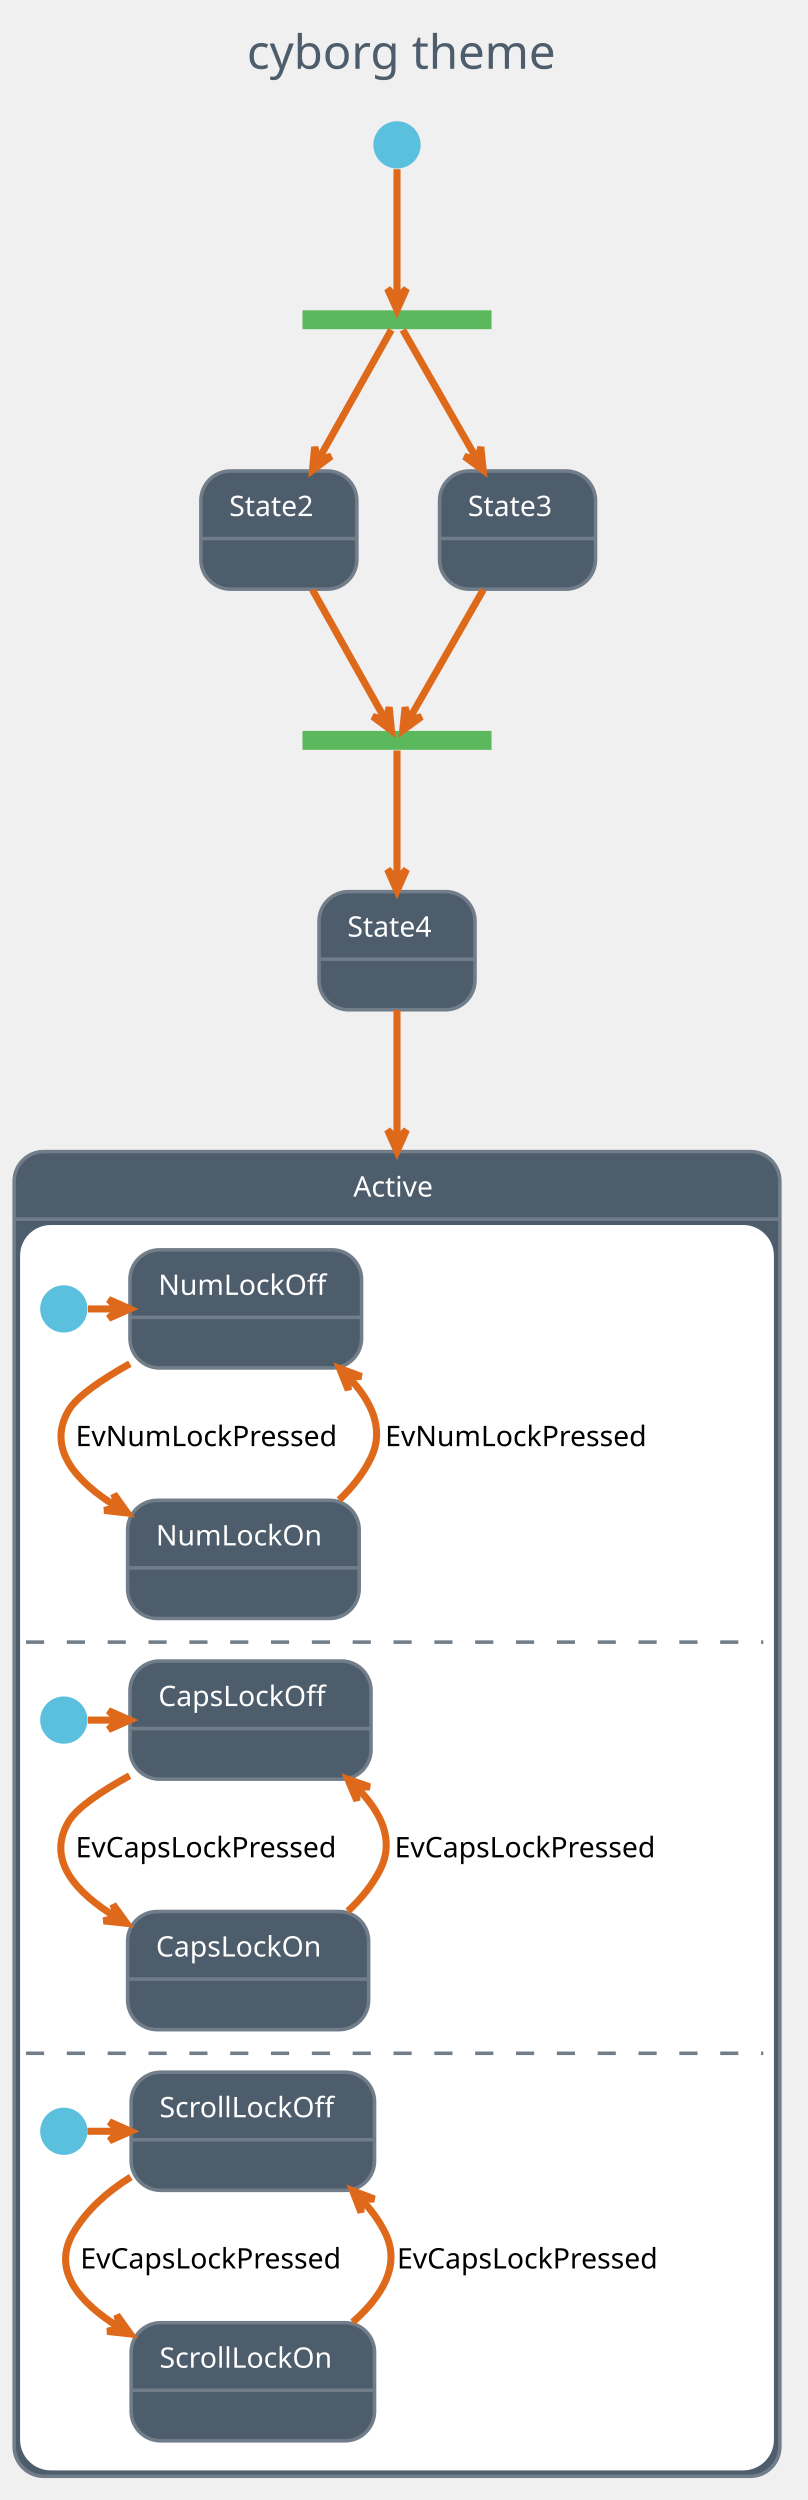
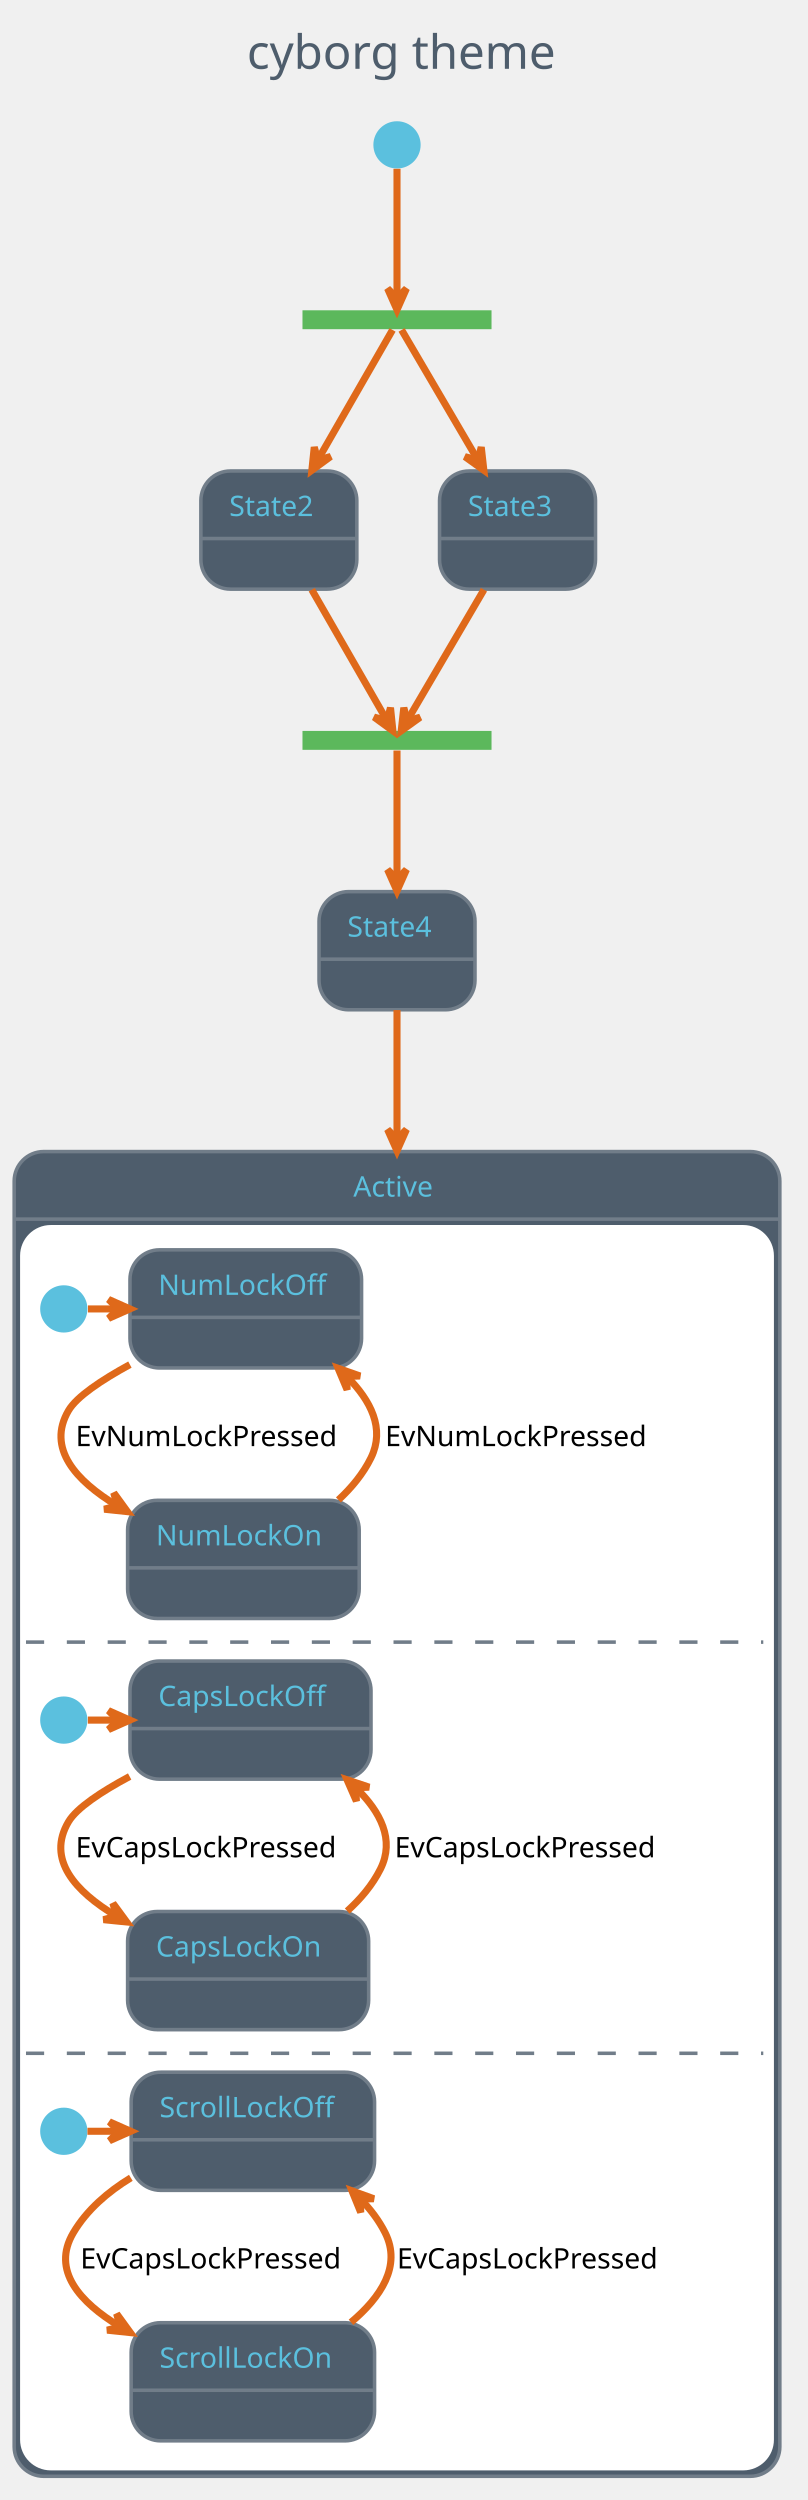
<svg xmlns="http://www.w3.org/2000/svg" contentScriptType="application/ecmascript" contentStyleType="text/css" height="1102.083px" preserveAspectRatio="none" style="width:356px;height:1102px;" version="1.1" viewBox="0 0 356 1102" width="356.25px" zoomAndPan="magnify">
  <defs />
  <g>
    <rect fill="none" height="39.903" rx="4.167" ry="4.167" style="stroke: none; stroke-width: 1.042;" width="164.583" x="98.438" y="2.083" />
    <text fill="#4E5D6C" font-family="Verdana" font-size="20.833" lengthAdjust="spacingAndGlyphs" textLength="143.75" x="108.854" y="30.32">cyborg theme</text>
    <rect fill="#5CB85C" height="8.333" style="stroke: none; stroke-width: 1.042;" width="83.333" x="133.333" y="136.778" />
    <ellipse cx="175" cy="63.861" fill="#5BC0DE" rx="10.417" ry="10.417" style="stroke: none; stroke-width: 1.042;" />
    <rect fill="#4E5D6C" height="52.083" rx="13.021" ry="13.021" style="stroke: #717D89; stroke-width: 1.562;" width="68.75" x="88.542" y="207.611" />
    <line style="stroke: #717D89; stroke-width: 1.562;" x1="88.542" x2="157.292" y1="237.386" y2="237.386" />
-     <text fill="#FFFFFF" font-family="Verdana" font-size="12.5" lengthAdjust="spacingAndGlyphs" textLength="43.75" x="101.042" y="227.47">State2</text>
+     <text fill="#5BC0DE" font-family="Verdana" font-size="12.5" lengthAdjust="spacingAndGlyphs" textLength="43.75" x="101.042" y="227.47">State2</text>
    <rect fill="#4E5D6C" height="52.083" rx="13.021" ry="13.021" style="stroke: #717D89; stroke-width: 1.562;" width="68.75" x="193.75" y="207.611" />
    <line style="stroke: #717D89; stroke-width: 1.562;" x1="193.75" x2="262.5" y1="237.386" y2="237.386" />
-     <text fill="#FFFFFF" font-family="Verdana" font-size="12.5" lengthAdjust="spacingAndGlyphs" textLength="43.75" x="206.25" y="227.47">State3</text>
+     <text fill="#5BC0DE" font-family="Verdana" font-size="12.5" lengthAdjust="spacingAndGlyphs" textLength="43.75" x="206.25" y="227.47">State3</text>
    <rect fill="#5CB85C" height="8.333" style="stroke: none; stroke-width: 1.042;" width="83.333" x="133.333" y="322.194" />
    <rect fill="#4E5D6C" height="52.083" rx="13.021" ry="13.021" style="stroke: #717D89; stroke-width: 1.562;" width="68.75" x="140.625" y="393.028" />
    <line style="stroke: #717D89; stroke-width: 1.562;" x1="140.625" x2="209.375" y1="422.803" y2="422.803" />
-     <text fill="#FFFFFF" font-family="Verdana" font-size="12.5" lengthAdjust="spacingAndGlyphs" textLength="43.75" x="153.125" y="412.887">State4</text>
+     <text fill="#5BC0DE" font-family="Verdana" font-size="12.5" lengthAdjust="spacingAndGlyphs" textLength="43.75" x="153.125" y="412.887">State4</text>
    <rect fill="#4E5D6C" height="583.942" rx="13.021" ry="13.021" style="stroke: #717D89; stroke-width: 1.562;" width="337.5" x="6.25" y="507.611" />
    <rect fill="#FFFFFF" height="547.917" rx="13.021" ry="13.021" style="stroke: #FFFFFF; stroke-width: 1.042;" width="331.25" x="9.375" y="540.511" />
    <line style="stroke: #717D89; stroke-width: 1.562;" x1="6.25" x2="343.75" y1="537.386" y2="537.386" />
-     <text fill="#FFFFFF" font-family="Verdana" font-size="12.5" lengthAdjust="spacingAndGlyphs" textLength="38.542" x="155.729" y="527.47">Active</text>
+     <text fill="#5BC0DE" font-family="Verdana" font-size="12.5" lengthAdjust="spacingAndGlyphs" textLength="38.542" x="155.729" y="527.47">Active</text>
    <ellipse cx="28.125" cy="576.969" fill="#5BC0DE" rx="10.417" ry="10.417" style="stroke: none; stroke-width: 1.042;" />
    <rect fill="#4E5D6C" height="52.083" rx="13.021" ry="13.021" style="stroke: #717D89; stroke-width: 1.562;" width="102.083" x="57.292" y="550.928" />
    <line style="stroke: #717D89; stroke-width: 1.562;" x1="57.292" x2="159.375" y1="580.703" y2="580.703" />
-     <text fill="#FFFFFF" font-family="Verdana" font-size="12.5" lengthAdjust="spacingAndGlyphs" textLength="77.083" x="69.792" y="570.787">NumLockOff</text>
+     <text fill="#5BC0DE" font-family="Verdana" font-size="12.5" lengthAdjust="spacingAndGlyphs" textLength="77.083" x="69.792" y="570.787">NumLockOff</text>
    <rect fill="#4E5D6C" height="52.083" rx="13.021" ry="13.021" style="stroke: #717D89; stroke-width: 1.562;" width="102.083" x="56.25" y="661.344" />
    <line style="stroke: #717D89; stroke-width: 1.562;" x1="56.25" x2="158.333" y1="691.119" y2="691.119" />
-     <text fill="#FFFFFF" font-family="Verdana" font-size="12.5" lengthAdjust="spacingAndGlyphs" textLength="77.083" x="68.75" y="681.203">NumLockOn</text>
+     <text fill="#5BC0DE" font-family="Verdana" font-size="12.5" lengthAdjust="spacingAndGlyphs" textLength="77.083" x="68.75" y="681.203">NumLockOn</text>
    <path d="M38.778,576.969 C43.108,576.969 47.438,576.969 51.768,576.969 " fill="none" id="*start*Active-NumLockOff" style="stroke: #DF691A; stroke-width: 3.125;" />
    <polygon fill="#DF691A" points="57.253,576.969,47.878,572.803,52.045,576.969,47.878,581.136,57.253,576.969" style="stroke: #DF691A; stroke-width: 3.125;" />
-     <path d="M57.25,601.134 C44.677,608.167 33.775,615.606 30.208,621.761 C20.462,638.584 33.533,653.122 51.521,664.209 " fill="none" id="NumLockOff-NumLockOn" style="stroke: #DF691A; stroke-width: 3.125;" />
-     <polygon fill="#DF691A" points="56.19,666.952,50.218,658.61,51.699,664.314,45.996,665.795,56.19,666.952" style="stroke: #DF691A; stroke-width: 3.125;" />
+     <path d="M57.263,601.502 C44.691,608.367 33.785,615.659 30.208,621.761 C20.442,638.424 33.511,652.745 51.502,663.638 " fill="none" id="NumLockOff-NumLockOn" style="stroke: #DF691A; stroke-width: 3.125;" />
+     <polygon fill="#DF691A" points="56.172,666.333,50.135,658.038,51.661,663.729,45.969,665.255,56.172,666.333" style="stroke: #DF691A; stroke-width: 3.125;" />
    <text fill="#000000" font-family="Verdana" font-size="12.5" lengthAdjust="spacingAndGlyphs" textLength="127.083" x="33.333" y="637.453">EvNumLockPressed</text>
-     <path d="M149.452,661.215 C155.149,655.789 160.181,649.567 163.542,642.594 C169.702,629.813 163.626,617.454 153.57,606.973 " fill="none" id="NumLockOn-NumLockOff" style="stroke: #DF691A; stroke-width: 3.125;" />
-     <polygon fill="#DF691A" points="149.7,603.2,153.503,612.728,153.429,606.836,159.321,606.762,149.7,603.2" style="stroke: #DF691A; stroke-width: 3.125;" />
+     <path d="M149.159,661.178 C154.972,655.801 160.118,649.596 163.542,642.594 C169.833,629.731 163.413,617.336 153.02,606.905 " fill="none" id="NumLockOn-NumLockOff" style="stroke: #DF691A; stroke-width: 3.125;" />
+     <polygon fill="#DF691A" points="149.026,603.153,153.005,612.609,152.822,606.719,158.711,606.536,149.026,603.153" style="stroke: #DF691A; stroke-width: 3.125;" />
    <text fill="#000000" font-family="Verdana" font-size="12.5" lengthAdjust="spacingAndGlyphs" textLength="127.083" x="169.792" y="637.453">EvNumLockPressed</text>
    <line style="stroke: #717D89; stroke-width: 1.562; stroke-dasharray: 8.0,10.0;" x1="11.458" x2="336.458" y1="723.844" y2="723.844" />
    <ellipse cx="28.125" cy="758.219" fill="#5BC0DE" rx="10.417" ry="10.417" style="stroke: none; stroke-width: 1.042;" />
    <rect fill="#4E5D6C" height="52.083" rx="13.021" ry="13.021" style="stroke: #717D89; stroke-width: 1.562;" width="106.25" x="57.292" y="732.178" />
    <line style="stroke: #717D89; stroke-width: 1.562;" x1="57.292" x2="163.542" y1="761.953" y2="761.953" />
-     <text fill="#FFFFFF" font-family="Verdana" font-size="12.5" lengthAdjust="spacingAndGlyphs" textLength="81.25" x="69.792" y="752.037">CapsLockOff</text>
+     <text fill="#5BC0DE" font-family="Verdana" font-size="12.5" lengthAdjust="spacingAndGlyphs" textLength="81.25" x="69.792" y="752.037">CapsLockOff</text>
    <rect fill="#4E5D6C" height="52.083" rx="13.021" ry="13.021" style="stroke: #717D89; stroke-width: 1.562;" width="106.25" x="56.25" y="842.594" />
    <line style="stroke: #717D89; stroke-width: 1.562;" x1="56.25" x2="162.5" y1="872.369" y2="872.369" />
-     <text fill="#FFFFFF" font-family="Verdana" font-size="12.5" lengthAdjust="spacingAndGlyphs" textLength="81.25" x="68.75" y="862.453">CapsLockOn</text>
+     <text fill="#5BC0DE" font-family="Verdana" font-size="12.5" lengthAdjust="spacingAndGlyphs" textLength="81.25" x="68.75" y="862.453">CapsLockOn</text>
    <path d="M38.733,758.219 C43.064,758.219 47.396,758.219 51.727,758.219 " fill="none" id="*start*CONC71-CapsLockOff" style="stroke: #DF691A; stroke-width: 3.125;" />
    <polygon fill="#DF691A" points="57.214,758.219,47.839,754.053,52.005,758.219,47.839,762.386,57.214,758.219" style="stroke: #DF691A; stroke-width: 3.125;" />
-     <path d="M57.137,782.72 C44.59,789.611 33.801,796.89 30.208,803.011 C20.378,819.76 33.197,834.124 51.191,845.106 " fill="none" id="CapsLockOff-CapsLockOn" style="stroke: #DF691A; stroke-width: 3.125;" />
-     <polygon fill="#DF691A" points="55.867,847.824,49.856,839.51,51.364,845.206,45.668,846.714,55.867,847.824" style="stroke: #DF691A; stroke-width: 3.125;" />
+     <path d="M57.151,783.076 C44.604,789.804 33.812,796.942 30.208,803.011 C20.359,819.603 33.175,833.755 51.172,844.546 " fill="none" id="CapsLockOff-CapsLockOn" style="stroke: #DF691A; stroke-width: 3.125;" />
+     <polygon fill="#DF691A" points="55.848,847.216,49.773,838.949,51.325,844.634,45.641,846.186,55.848,847.216" style="stroke: #DF691A; stroke-width: 3.125;" />
    <text fill="#000000" font-family="Verdana" font-size="12.5" lengthAdjust="spacingAndGlyphs" textLength="131.25" x="33.333" y="818.703">EvCapsLockPressed</text>
-     <path d="M153.356,842.422 C159.15,837.03 164.265,830.831 167.708,823.844 C174.081,810.917 167.77,798.52 157.335,788.05 " fill="none" id="CapsLockOn-CapsLockOff" style="stroke: #DF691A; stroke-width: 3.125;" />
-     <polygon fill="#DF691A" points="153.32,784.283,157.306,793.737,157.118,787.847,163.008,787.66,153.32,784.283" style="stroke: #DF691A; stroke-width: 3.125;" />
+     <path d="M153.054,842.394 C158.967,837.05 164.198,830.865 167.708,823.844 C174.156,810.949 167.67,798.627 157.059,788.267 " fill="none" id="CapsLockOn-CapsLockOff" style="stroke: #DF691A; stroke-width: 3.125;" />
+     <polygon fill="#DF691A" points="152.98,784.542,157.095,793.94,156.827,788.054,162.713,787.786,152.98,784.542" style="stroke: #DF691A; stroke-width: 3.125;" />
    <text fill="#000000" font-family="Verdana" font-size="12.5" lengthAdjust="spacingAndGlyphs" textLength="131.25" x="173.958" y="818.703">EvCapsLockPressed</text>
    <line style="stroke: #717D89; stroke-width: 1.562; stroke-dasharray: 8.0,10.0;" x1="11.458" x2="336.458" y1="905.094" y2="905.094" />
    <ellipse cx="28.125" cy="939.469" fill="#5BC0DE" rx="10.417" ry="10.417" style="stroke: none; stroke-width: 1.042;" />
    <rect fill="#4E5D6C" height="52.083" rx="13.021" ry="13.021" style="stroke: #717D89; stroke-width: 1.562;" width="107.292" x="57.812" y="913.428" />
    <line style="stroke: #717D89; stroke-width: 1.562;" x1="57.812" x2="165.104" y1="943.203" y2="943.203" />
-     <text fill="#FFFFFF" font-family="Verdana" font-size="12.5" lengthAdjust="spacingAndGlyphs" textLength="82.292" x="70.312" y="933.287">ScrollLockOff</text>
+     <text fill="#5BC0DE" font-family="Verdana" font-size="12.5" lengthAdjust="spacingAndGlyphs" textLength="82.292" x="70.312" y="933.287">ScrollLockOff</text>
    <rect fill="#4E5D6C" height="52.083" rx="13.021" ry="13.021" style="stroke: #717D89; stroke-width: 1.562;" width="107.292" x="57.812" y="1023.844" />
    <line style="stroke: #717D89; stroke-width: 1.562;" x1="57.812" x2="165.104" y1="1053.619" y2="1053.619" />
-     <text fill="#FFFFFF" font-family="Verdana" font-size="12.5" lengthAdjust="spacingAndGlyphs" textLength="82.292" x="70.312" y="1043.703">ScrollLockOn</text>
+     <text fill="#5BC0DE" font-family="Verdana" font-size="12.5" lengthAdjust="spacingAndGlyphs" textLength="82.292" x="70.312" y="1043.703">ScrollLockOn</text>
    <path d="M38.542,939.469 C43.114,939.469 47.686,939.469 52.258,939.469 " fill="none" id="*start*CONC79-ScrollLockOff" style="stroke: #DF691A; stroke-width: 3.125;" />
    <polygon fill="#DF691A" points="57.625,939.469,48.25,935.303,52.417,939.469,48.25,943.636,57.625,939.469" style="stroke: #DF691A; stroke-width: 3.125;" />
-     <path d="M57.643,959.637 C47.523,965.949 38.258,974.03 32.292,984.261 C22.591,1000.895 35.118,1015.162 52.865,1026.103 " fill="none" id="ScrollLockOff-ScrollLockOn" style="stroke: #DF691A; stroke-width: 3.125;" />
-     <polygon fill="#DF691A" points="57.478,1028.812,51.505,1020.472,52.987,1026.175,47.285,1027.658,57.478,1028.812" style="stroke: #DF691A; stroke-width: 3.125;" />
+     <path d="M57.669,959.983 C47.548,966.162 38.276,974.117 32.292,984.261 C22.571,1000.739 35.095,1014.797 52.844,1025.548 " fill="none" id="ScrollLockOff-ScrollLockOn" style="stroke: #DF691A; stroke-width: 3.125;" />
+     <polygon fill="#DF691A" points="57.459,1028.209,51.42,1019.916,52.947,1025.607,47.256,1027.135,57.459,1028.209" style="stroke: #DF691A; stroke-width: 3.125;" />
    <text fill="#000000" font-family="Verdana" font-size="12.5" lengthAdjust="spacingAndGlyphs" textLength="131.25" x="35.417" y="999.953">EvCapsLockPressed</text>
-     <path d="M155.429,1023.625 C168.163,1012.496 176.936,998.754 169.792,984.261 C167.155,978.912 163.539,974.024 159.389,969.607 " fill="none" id="ScrollLockOn-ScrollLockOff" style="stroke: #DF691A; stroke-width: 3.125;" />
-     <polygon fill="#DF691A" points="155.44,965.683,159.153,975.247,159.134,969.354,165.027,969.336,155.44,965.683" style="stroke: #DF691A; stroke-width: 3.125;" />
+     <path d="M154.722,1023.68 C167.847,1012.631 177.09,998.856 169.792,984.261 C167.049,978.777 163.256,973.801 158.909,969.339 " fill="none" id="ScrollLockOn-ScrollLockOff" style="stroke: #DF691A; stroke-width: 3.125;" />
+     <polygon fill="#DF691A" points="155.137,965.711,159.005,975.213,158.891,969.322,164.782,969.207,155.137,965.711" style="stroke: #DF691A; stroke-width: 3.125;" />
    <text fill="#000000" font-family="Verdana" font-size="12.5" lengthAdjust="spacingAndGlyphs" textLength="131.25" x="175" y="999.953">EvCapsLockPressed</text>
-     <path d="M175,74.579 C175,89.637 175,116.828 175,131.289 " fill="none" id="*start-fork_state" style="stroke: #DF691A; stroke-width: 3.125;" />
-     <polygon fill="#DF691A" points="175,136.635,179.167,127.26,175,131.427,170.833,127.26,175,136.635" style="stroke: #DF691A; stroke-width: 3.125;" />
-     <path d="M172.488,145.416 C166.745,155.638 152.238,181.462 140.392,202.547 " fill="none" id="fork_state-State2" style="stroke: #DF691A; stroke-width: 3.125;" />
-     <polygon fill="#DF691A" points="137.755,207.241,145.979,201.109,140.306,202.701,138.714,197.027,137.755,207.241" style="stroke: #DF691A; stroke-width: 3.125;" />
-     <path d="M177.562,145.416 C183.42,155.638 198.218,181.462 210.3,202.547 " fill="none" id="fork_state-State3" style="stroke: #DF691A; stroke-width: 3.125;" />
-     <polygon fill="#DF691A" points="212.99,207.241,211.944,197.036,210.401,202.722,204.714,201.179,212.99,207.241" style="stroke: #DF691A; stroke-width: 3.125;" />
-     <path d="M137.702,259.971 C148.535,279.253 162.585,304.262 169.964,317.397 " fill="none" id="State2-join_state" style="stroke: #DF691A; stroke-width: 3.125;" />
-     <polygon fill="#DF691A" points="172.527,321.96,171.568,311.745,169.976,317.419,164.303,315.827,172.527,321.96" style="stroke: #DF691A; stroke-width: 3.125;" />
-     <path d="M213.044,259.971 C201.994,279.253 187.663,304.262 180.136,317.397 " fill="none" id="State3-join_state" style="stroke: #DF691A; stroke-width: 3.125;" />
-     <polygon fill="#DF691A" points="177.522,321.96,185.798,315.897,180.112,317.441,178.568,311.754,177.522,321.96" style="stroke: #DF691A; stroke-width: 3.125;" />
-     <path d="M175,330.833 C175,340.969 175,366.445 175,387.431 " fill="none" id="join_state-State4" style="stroke: #DF691A; stroke-width: 3.125;" />
-     <polygon fill="#DF691A" points="175,392.658,179.167,383.283,175,387.45,170.833,383.283,175,392.658" style="stroke: #DF691A; stroke-width: 3.125;" />
-     <path d="M175,445.238 C175,459.764 175,479.495 175,502.259 " fill="none" id="State4-Active" style="stroke: #DF691A; stroke-width: 3.125;" />
-     <polygon fill="#DF691A" points="175,507.474,179.167,498.099,175,502.266,170.833,498.099,175,507.474" style="stroke: #DF691A; stroke-width: 3.125;" />
+     <path d="M175,74.402 C175,89.031 175,116.871 175,131.081 " fill="none" id="*start-fork_state" style="stroke: #DF691A; stroke-width: 3.125;" />
+     <polygon fill="#DF691A" points="175,136.555,179.167,127.18,175,131.346,170.833,127.18,175,136.555" style="stroke: #DF691A; stroke-width: 3.125;" />
+     <path d="M173.022,145.428 C167.667,154.746 152.465,181.199 140.198,202.542 " fill="none" id="fork_state-State2" style="stroke: #DF691A; stroke-width: 3.125;" />
+     <polygon fill="#DF691A" points="137.47,207.288,145.754,201.237,140.065,202.773,138.53,197.084,137.47,207.288" style="stroke: #DF691A; stroke-width: 3.125;" />
+     <path d="M177.018,145.428 C182.48,154.746 197.987,181.199 210.499,202.542 " fill="none" id="fork_state-State3" style="stroke: #DF691A; stroke-width: 3.125;" />
+     <polygon fill="#DF691A" points="213.28,207.288,212.133,197.093,210.646,202.795,204.944,201.308,213.28,207.288" style="stroke: #DF691A; stroke-width: 3.125;" />
+     <path d="M137.425,259.938 C148.592,279.369 163.304,304.969 170.561,317.596 " fill="none" id="State2-join_state" style="stroke: #DF691A; stroke-width: 3.125;" />
+     <polygon fill="#DF691A" points="173.182,322.157,172.123,311.953,170.587,317.641,164.898,316.106,173.182,322.157" style="stroke: #DF691A; stroke-width: 3.125;" />
+     <path d="M213.327,259.938 C201.936,279.369 186.929,304.969 179.528,317.596 " fill="none" id="State3-join_state" style="stroke: #DF691A; stroke-width: 3.125;" />
+     <polygon fill="#DF691A" points="176.854,322.157,185.19,316.177,179.488,317.664,178.001,311.962,176.854,322.157" style="stroke: #DF691A; stroke-width: 3.125;" />
+     <path d="M175,330.844 C175,340.084 175,366.171 175,387.419 " fill="none" id="join_state-State4" style="stroke: #DF691A; stroke-width: 3.125;" />
+     <polygon fill="#DF691A" points="175,392.705,179.167,383.33,175,387.497,170.833,383.33,175,392.705" style="stroke: #DF691A; stroke-width: 3.125;" />
+     <path d="M175,445.249 C175,459.606 175,479.279 175,502.046 " fill="none" id="State4-Active" style="stroke: #DF691A; stroke-width: 3.125;" />
+     <polygon fill="#DF691A" points="175,507.264,179.167,497.889,175,502.056,170.833,497.889,175,507.264" style="stroke: #DF691A; stroke-width: 3.125;" />
  </g>
</svg>
